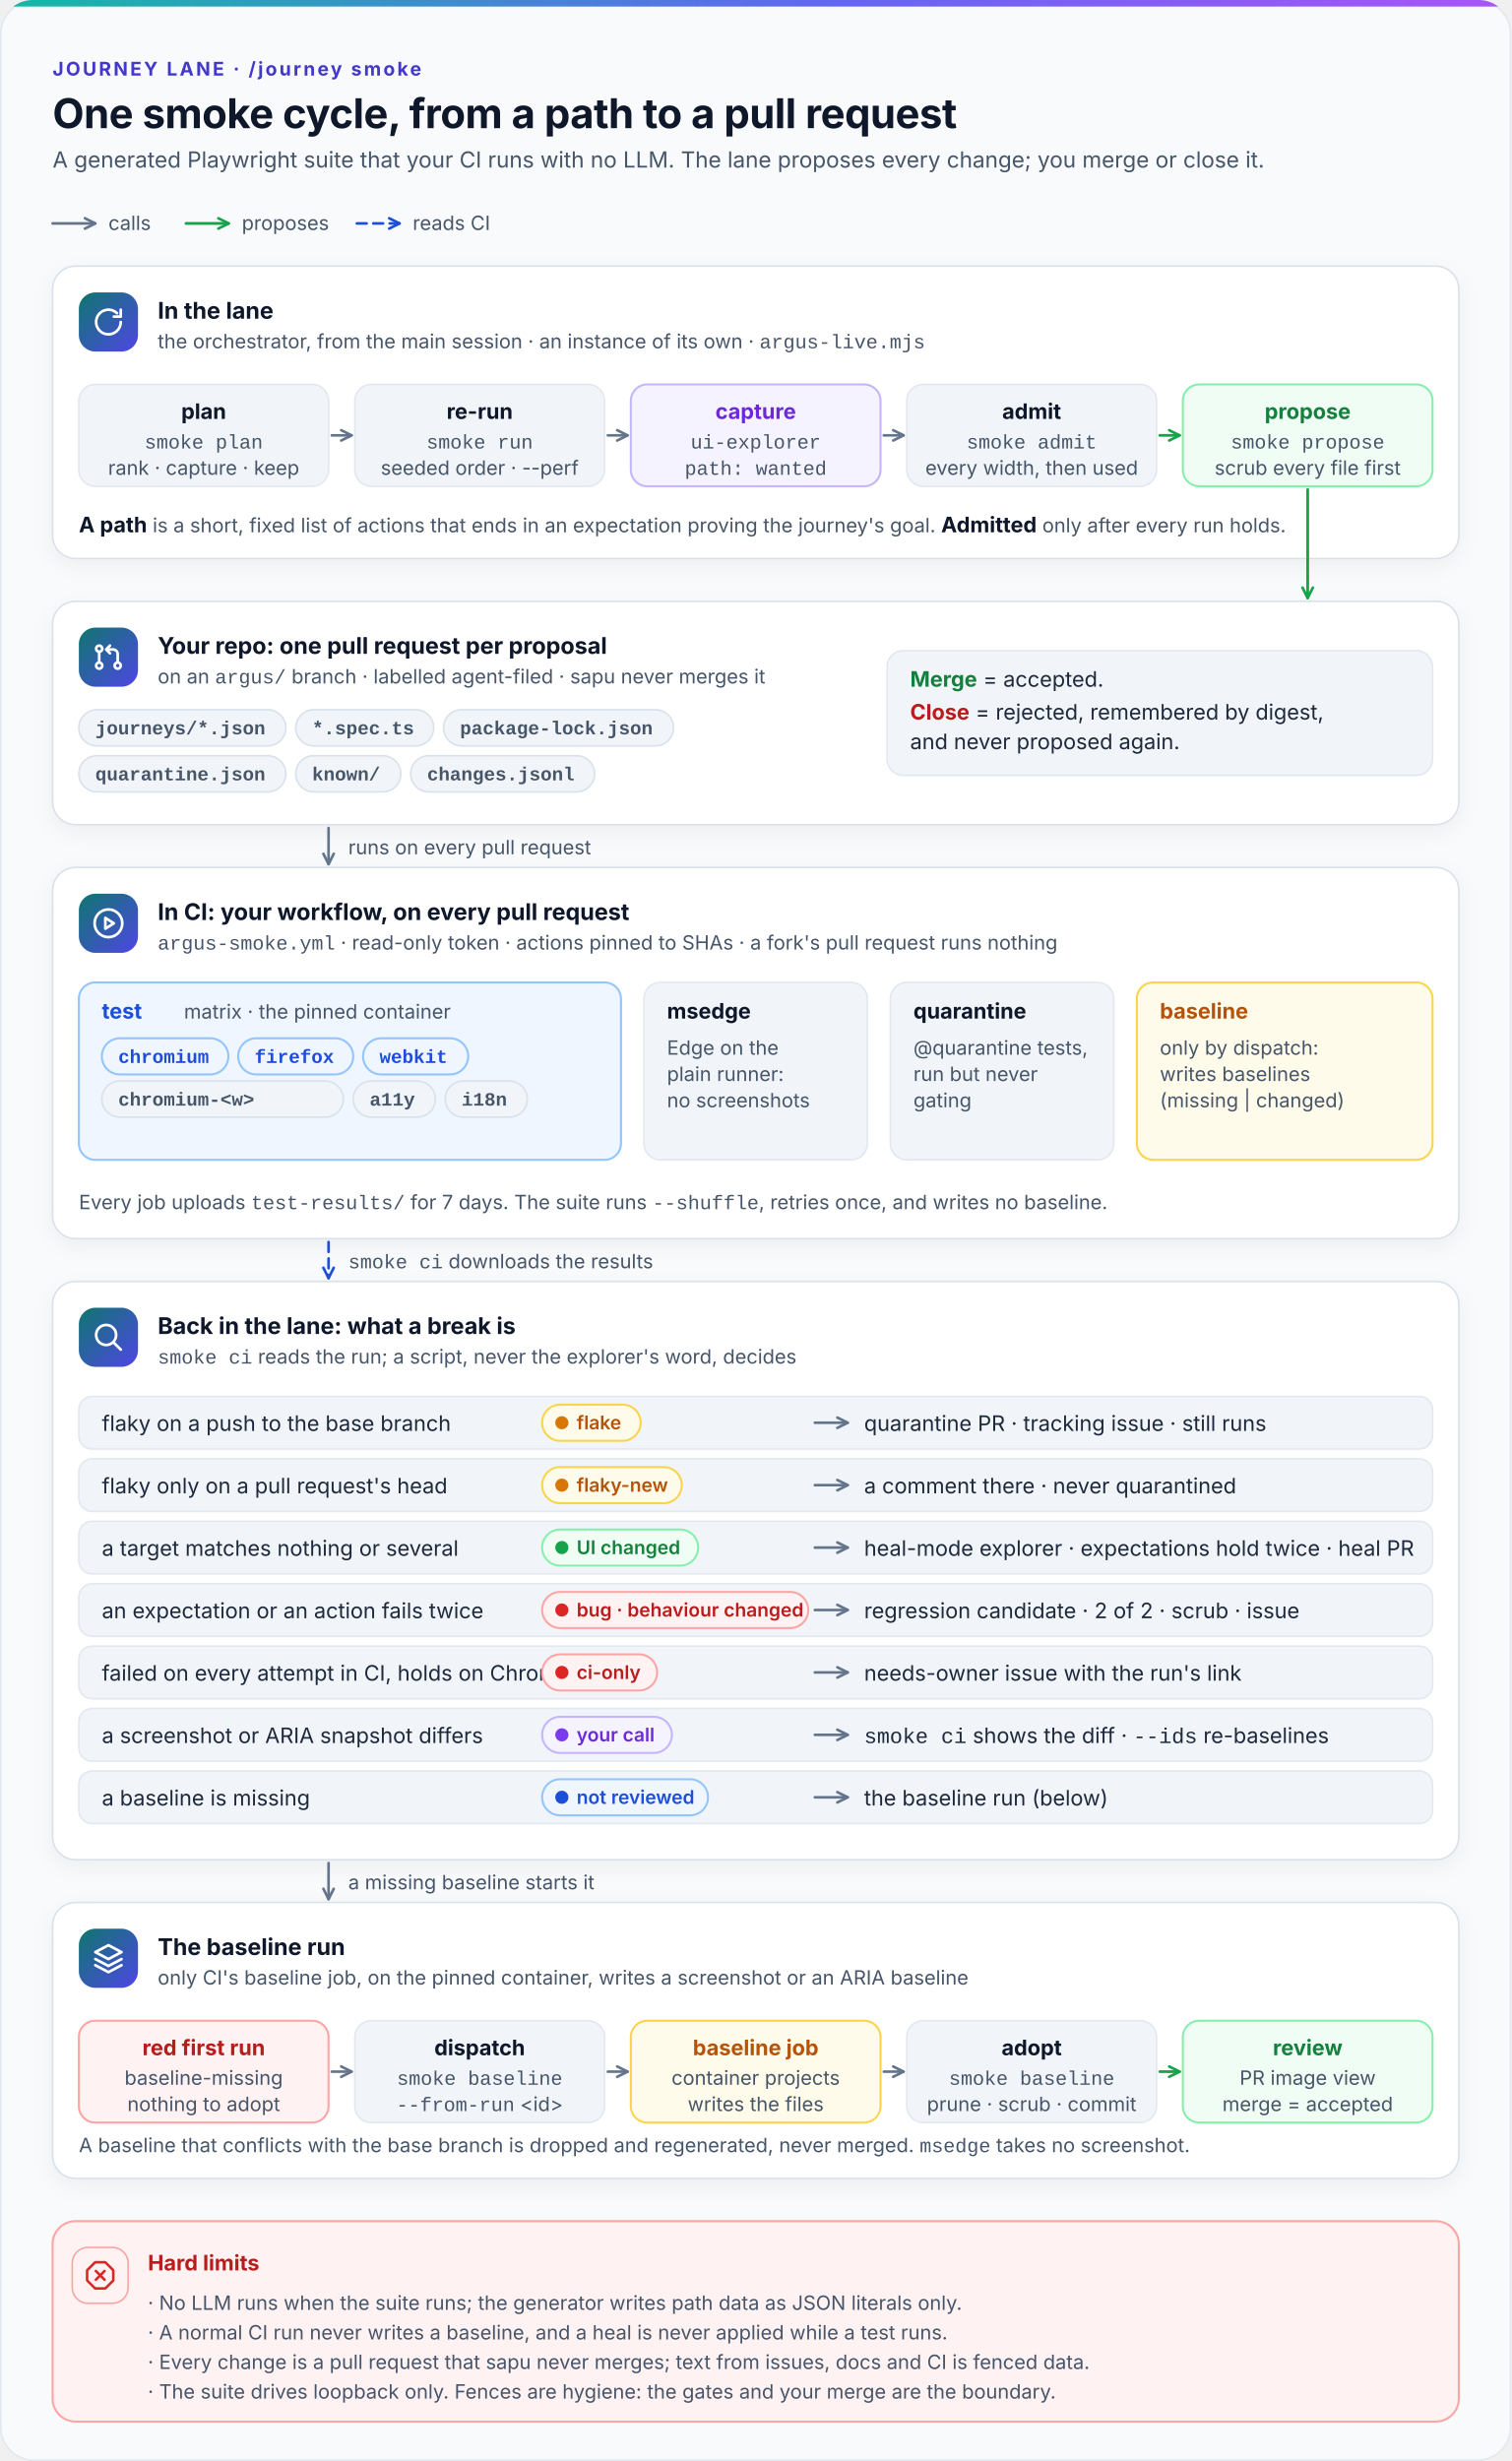
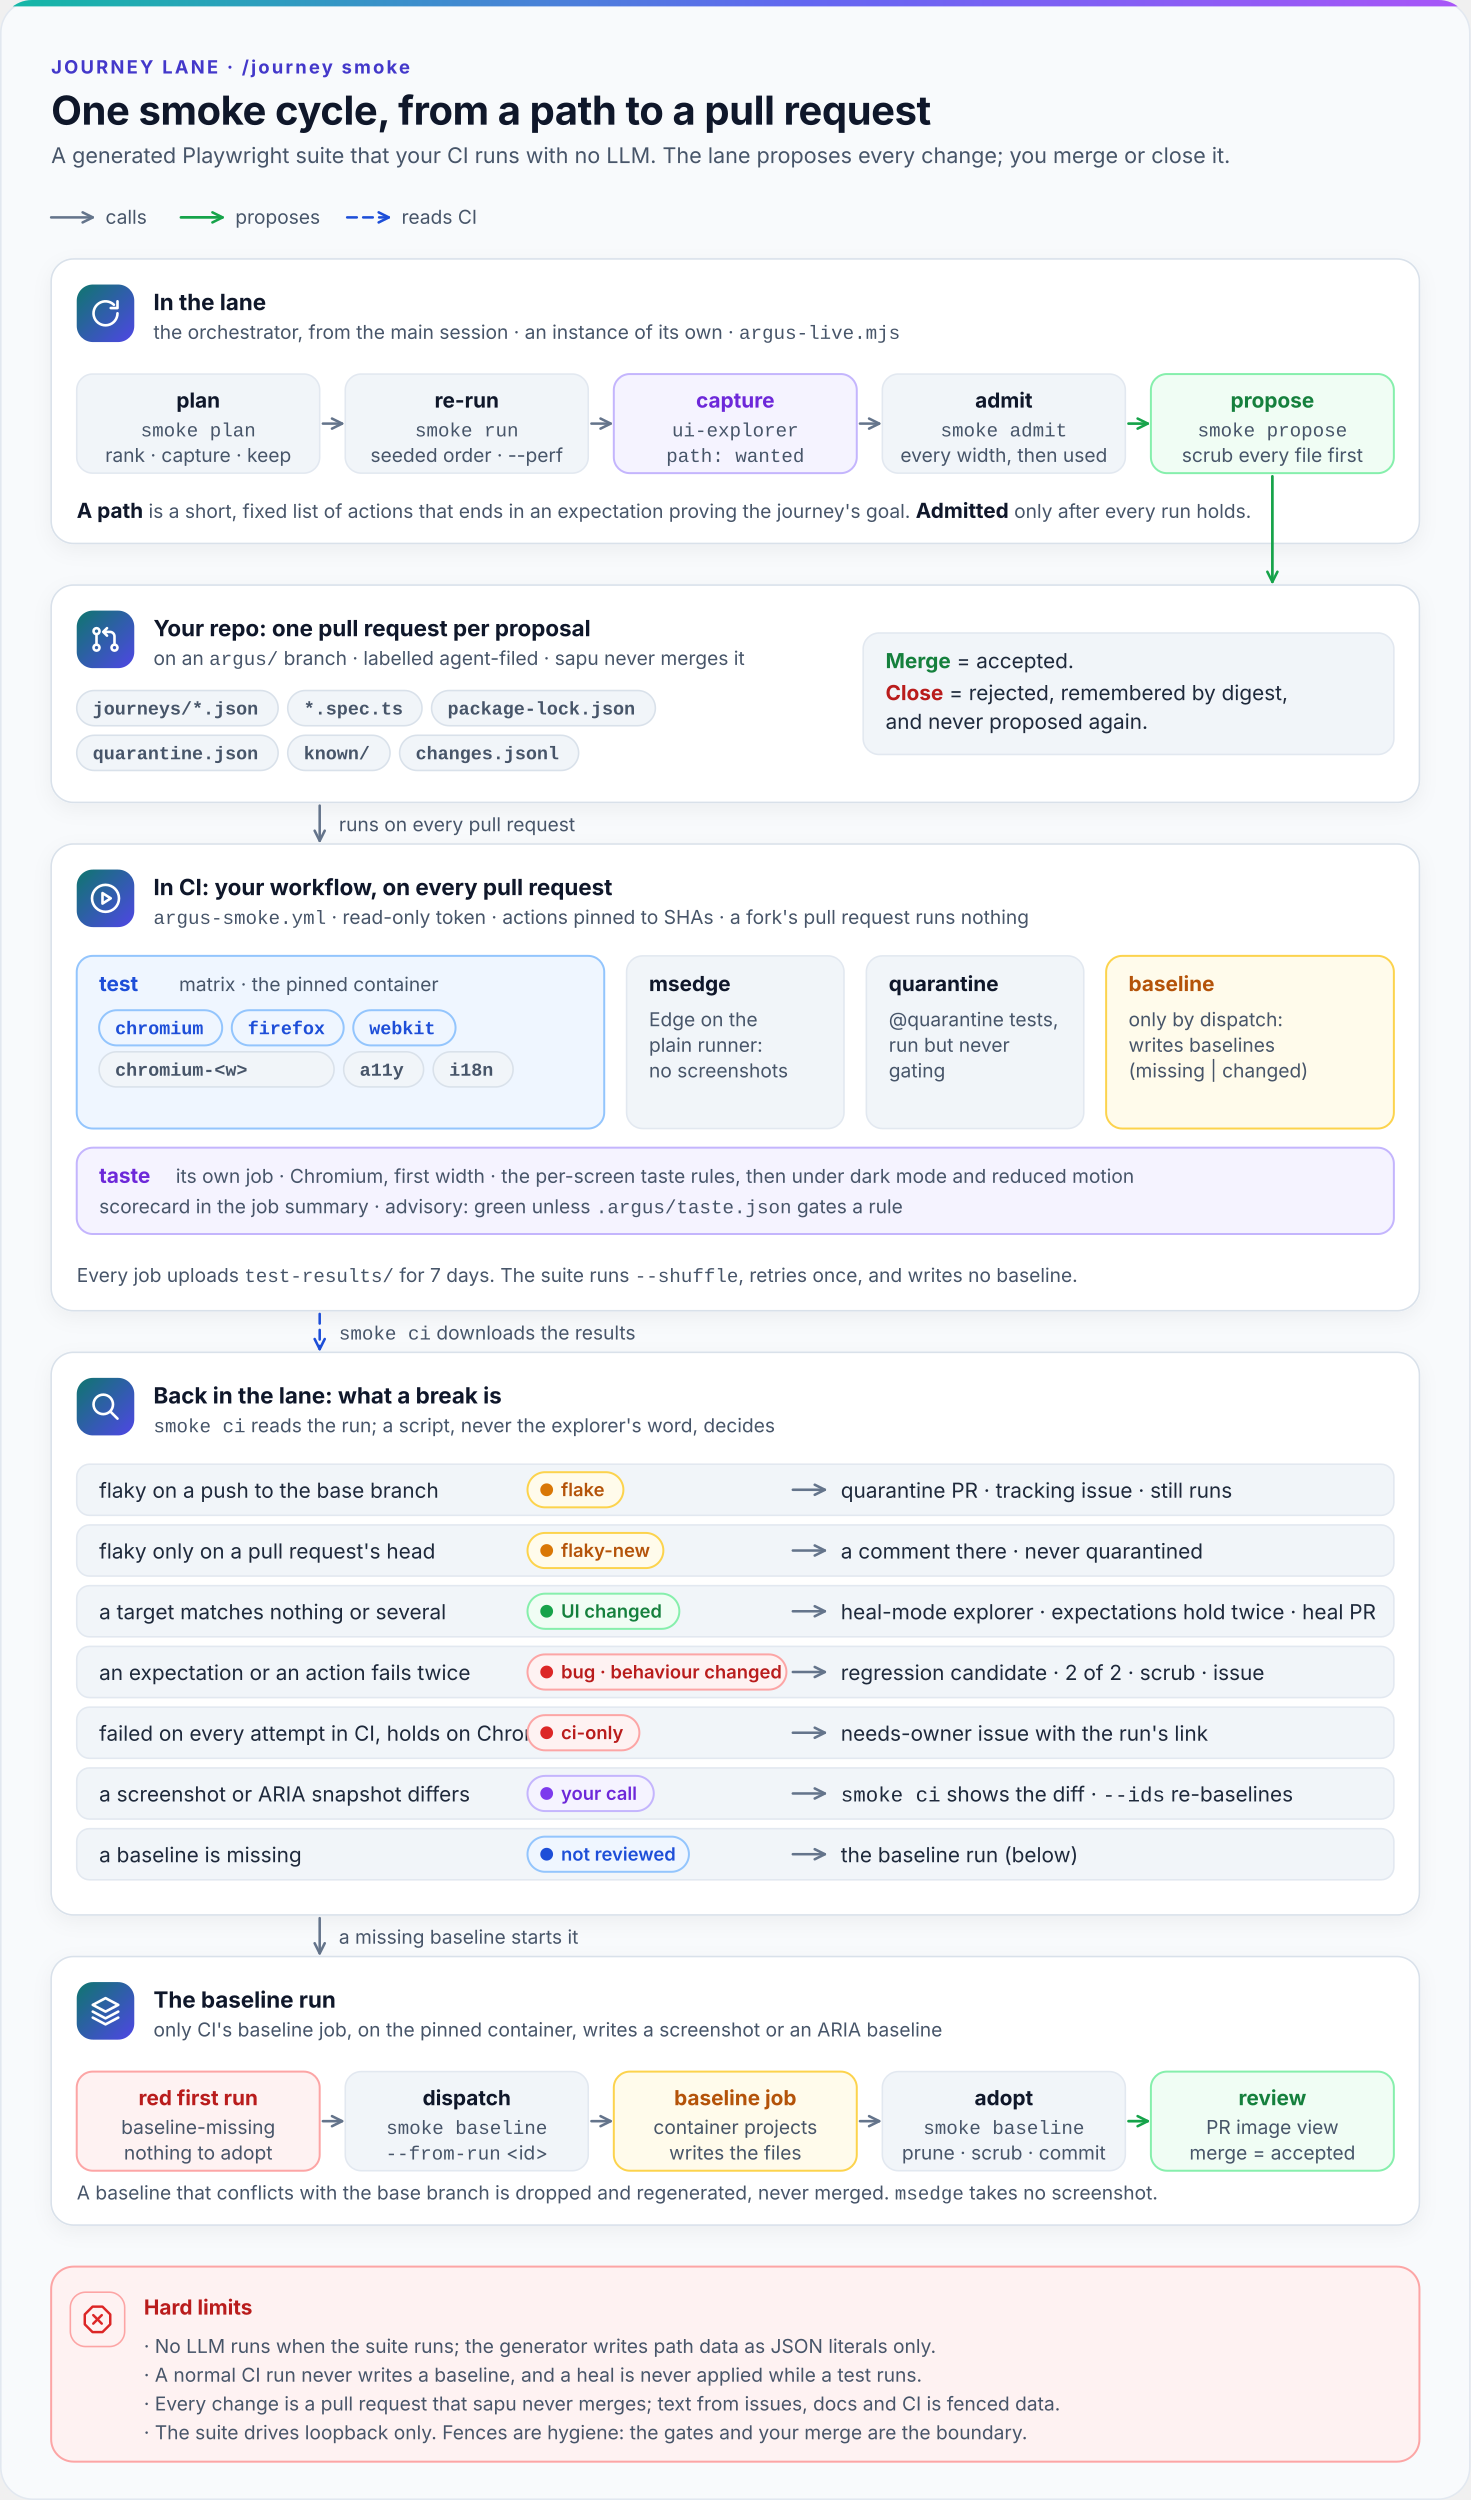
- <svg xmlns="http://www.w3.org/2000/svg" viewBox="0 0 920 1498" width="920" height="1498" role="img" aria-label="The smoke cycle: the journey lane captures a path from an explorer, admits it once it held at every width and on a used instance, and proposes it as a generated suite in a pull request that the owner reviews and merges; CI runs the suite per browser project on every pull request and uploads its results; the lane reads those results, decides whether a break is a flake, a UI change or a bug, and proposes a quarantine, a heal or a baseline, or files a regression, again as a pull request.">
+ <svg xmlns="http://www.w3.org/2000/svg" viewBox="0 0 920 1564" width="920" height="1564" role="img" aria-label="The smoke cycle: the journey lane captures a path from an explorer, admits it once it held at every width and on a used instance, and proposes it as a generated suite in a pull request that the owner reviews and merges; CI runs the suite per browser project on every pull request, with a separate taste job whose scorecard is advisory unless the owner promotes a rule to gating, and uploads its results; the lane reads those results, decides whether a break is a flake, a UI change or a bug, and proposes a quarantine, a heal or a baseline, or files a regression, again as a pull request.">
  <style>
    text{font-family:-apple-system,BlinkMacSystemFont,'Segoe UI',Inter,Helvetica,Arial,sans-serif;fill:#1e293b}
    .mono{font-family:ui-monospace,SFMono-Regular,Menlo,Consolas,'Liberation Mono',monospace}
    .canvas{fill:#f8fafc;stroke:#e2e8f0;stroke-width:1}
    .eyebrow{font-size:11.5px;font-weight:700;letter-spacing:.12em;fill:#4338ca}
    .h1{font-size:25px;font-weight:750;fill:#0f172a;letter-spacing:-.01em}
    .sub{font-size:13.5px;fill:#475569}
    .sec{font-size:15px;font-weight:700;fill:#0f172a}
    .sec2{font-size:12.5px;fill:#475569}
    .ttl{font-size:14px;font-weight:650;fill:#0f172a}
    .t{font-size:13px;fill:#1e293b}
    .tb{font-size:13px;font-weight:650;fill:#0f172a}
    .cap{font-size:12px;fill:#475569}
    .lbl{font-size:11.5px;font-weight:650;letter-spacing:.06em;fill:#475569}
    .chipt{font-size:11.5px;font-weight:600}
    .white{fill:#ffffff}
    .ink{fill:#0f172a} .muted{fill:#475569} .accent{fill:#4338ca} .tealt{fill:#0f766e}
    .card{fill:#ffffff;stroke:#d9e1ea;stroke-width:1}
    .sunken{fill:#f1f5f9;stroke:#e2e8f0;stroke-width:1}
    .chip{fill:#f1f5f9;stroke:#d9e1ea;stroke-width:1}
    .ar{stroke:#64748b;stroke-width:1.6;fill:none;stroke-linecap:round;stroke-linejoin:round}
    .ar-g{stroke:#16a34a;stroke-width:1.7;fill:none;stroke-linecap:round;stroke-linejoin:round}
    .ar-a{stroke:#d97706;stroke-width:1.6;fill:none;stroke-dasharray:5 4;stroke-linecap:round;stroke-linejoin:round}
    .ar-b{stroke:#1d4ed8;stroke-width:1.6;fill:none;stroke-dasharray:6 4;stroke-linecap:round}
    .ar-v{stroke:#7c3aed;stroke-width:1.6;fill:none;stroke-dasharray:6 4;stroke-linecap:round}
    .guard{stroke:#dc2626;stroke-width:1.4;fill:none;stroke-dasharray:2 4;stroke-linecap:round}
    .m-n{stroke:#64748b} .m-g{stroke:#16a34a} .m-a{stroke:#d97706} .m-b{stroke:#1d4ed8} .m-v{stroke:#7c3aed}
    .ico{fill:none;stroke-width:1.75;stroke-linecap:round;stroke-linejoin:round}
    .ico-n{stroke:#475569} .ico-w{stroke:#ffffff}
    .rule{stroke:#d9e1ea;stroke-width:1}
    .c-blue{fill:#1d4ed8} .k-blue{fill:#eff6ff;stroke:#93c5fd;stroke-width:1.25} .s-blue{stroke:#1d4ed8} .f-blue{fill:#1d4ed8} .tile-blue{fill:#eff6ff;stroke:#93c5fd;stroke-width:1}
    .c-green{fill:#15803d} .k-green{fill:#f0fdf4;stroke:#86efac;stroke-width:1.25} .s-green{stroke:#16a34a} .f-green{fill:#16a34a} .tile-green{fill:#f0fdf4;stroke:#86efac;stroke-width:1}
    .c-amber{fill:#b45309} .k-amber{fill:#fffbeb;stroke:#fcd34d;stroke-width:1.25} .s-amber{stroke:#d97706} .f-amber{fill:#d97706} .tile-amber{fill:#fffbeb;stroke:#fcd34d;stroke-width:1}
    .c-red{fill:#b91c1c} .k-red{fill:#fef2f2;stroke:#fca5a5;stroke-width:1.25} .s-red{stroke:#dc2626} .f-red{fill:#dc2626} .tile-red{fill:#fef2f2;stroke:#fca5a5;stroke-width:1}
    .c-violet{fill:#6d28d9} .k-violet{fill:#f5f3ff;stroke:#c4b5fd;stroke-width:1.25} .s-violet{stroke:#7c3aed} .f-violet{fill:#7c3aed} .tile-violet{fill:#f5f3ff;stroke:#c4b5fd;stroke-width:1}
  </style>
  <defs>
    <linearGradient id="brand" x1="0" y1="0" x2="1" y2="1">
      <stop offset="0" stop-color="#0f766e" />
      <stop offset="1" stop-color="#4f46e5" />
    </linearGradient>
    <linearGradient id="brandbar" x1="0" y1="0" x2="1" y2="0">
      <stop offset="0" stop-color="#14b8a6" />
      <stop offset=".55" stop-color="#6366f1" />
      <stop offset="1" stop-color="#a855f7" />
    </linearGradient>
    <filter id="sh" x="-10%" y="-10%" width="120%" height="140%">
      <feDropShadow dx="0" dy="1" stdDeviation="1" flood-color="#0f172a" flood-opacity="0.07" />
      <feDropShadow dx="0" dy="4" stdDeviation="6" flood-color="#0f172a" flood-opacity="0.05" />
    </filter>
    <marker id="mn" viewBox="0 0 10 10" refX="8.5" refY="5" markerWidth="9" markerHeight="9" markerUnits="userSpaceOnUse" orient="auto-start-reverse">
      <path d="M1.5,1.5 L8.5,5 L1.5,8.5" fill="none" stroke-width="1.8" stroke-linecap="round" stroke-linejoin="round" class="m-n" />
    </marker>
    <marker id="mg" viewBox="0 0 10 10" refX="8.5" refY="5" markerWidth="9" markerHeight="9" markerUnits="userSpaceOnUse" orient="auto-start-reverse">
      <path d="M1.5,1.5 L8.5,5 L1.5,8.5" fill="none" stroke-width="1.8" stroke-linecap="round" stroke-linejoin="round" class="m-g" />
    </marker>
    <marker id="ma" viewBox="0 0 10 10" refX="8.5" refY="5" markerWidth="9" markerHeight="9" markerUnits="userSpaceOnUse" orient="auto-start-reverse">
      <path d="M1.5,1.5 L8.5,5 L1.5,8.5" fill="none" stroke-width="1.8" stroke-linecap="round" stroke-linejoin="round" class="m-a" />
    </marker>
    <marker id="mb" viewBox="0 0 10 10" refX="8.5" refY="5" markerWidth="9" markerHeight="9" markerUnits="userSpaceOnUse" orient="auto-start-reverse">
      <path d="M1.5,1.5 L8.5,5 L1.5,8.5" fill="none" stroke-width="1.8" stroke-linecap="round" stroke-linejoin="round" class="m-b" />
    </marker>
    <marker id="mv" viewBox="0 0 10 10" refX="8.5" refY="5" markerWidth="9" markerHeight="9" markerUnits="userSpaceOnUse" orient="auto-start-reverse">
      <path d="M1.5,1.5 L8.5,5 L1.5,8.5" fill="none" stroke-width="1.8" stroke-linecap="round" stroke-linejoin="round" class="m-v" />
    </marker>
  </defs>
-   <rect x="0.5" y="0.5" width="919" height="1497" rx="20" class="canvas" />
+   <rect x="0.5" y="0.5" width="919" height="1563" rx="20" class="canvas" />
  <clipPath id="cv">
-     <rect x="0" y="0" width="920" height="1498" rx="20" />
+     <rect x="0" y="0" width="920" height="1564" rx="20" />
  </clipPath>
  <rect x="0" y="0" width="920" height="4" fill="url(#brandbar)" clip-path="url(#cv)" />
  <text x="32" y="46" class="eyebrow">JOURNEY LANE · /journey smoke</text>
  <text x="32" y="78" class="h1">One smoke cycle, from a path to a pull request</text>
  <text x="32" y="102" class="sub">A generated Playwright suite that your CI runs with no LLM. The lane proposes every change; you merge or close it.</text>
  <path d="M32,136 L58,136" class="ar" marker-end="url(#mn)" />
  <text x="66" y="140" class="cap">calls</text>
  <path d="M113.2,136 L139.2,136" class="ar-g" marker-end="url(#mg)" />
  <text x="147.2" y="140" class="cap">proposes</text>
  <path d="M217.2,136 L243.2,136" class="ar-b" marker-end="url(#mb)" />
  <text x="251.2" y="140" class="cap">reads CI</text>
  <rect x="32" y="162" width="856" height="178" rx="14" class="card" filter="url(#sh)" />
  <rect x="48" y="178" width="36" height="36" rx="10.125" fill="url(#brand)" />
  <g transform="translate(54.75,184.75) scale(0.9375)">
    <path d="M20 12a8 8 0 1 1-2.4-5.7 M20 4v4.5h-4.5" class="ico ico-w" />
  </g>
  <text x="96" y="194" class="ttl">In the lane</text>
  <text x="96" y="212" class="cap">the orchestrator, from the main session · an instance of its own · <tspan class="mono">argus-live.mjs</tspan>
  </text>
  <rect x="48" y="234" width="152" height="62" rx="10" class="sunken" />
  <text x="124" y="255" class="tb" text-anchor="middle">plan</text>
  <text x="124" y="273" class="cap" text-anchor="middle">
    <tspan class="mono">smoke plan</tspan>
  </text>
  <text x="124" y="289" class="cap" text-anchor="middle">rank · capture · keep</text>
  <path d="M202,265 L214,265" class="ar" marker-end="url(#mn)" />
  <rect x="216" y="234" width="152" height="62" rx="10" class="sunken" />
  <text x="292" y="255" class="tb" text-anchor="middle">re-run</text>
  <text x="292" y="273" class="cap" text-anchor="middle">
    <tspan class="mono">smoke run</tspan>
  </text>
  <text x="292" y="289" class="cap" text-anchor="middle">seeded order · --perf</text>
  <path d="M370,265 L382,265" class="ar" marker-end="url(#mn)" />
  <rect x="384" y="234" width="152" height="62" rx="10" class="k-violet" />
  <text x="460" y="255" class="tb c-violet" text-anchor="middle">capture</text>
  <text x="460" y="273" class="cap" text-anchor="middle">
    <tspan class="mono">ui-explorer</tspan>
  </text>
  <text x="460" y="289" class="cap" text-anchor="middle">
    <tspan class="mono">path: wanted</tspan>
  </text>
  <path d="M538,265 L550,265" class="ar" marker-end="url(#mn)" />
  <rect x="552" y="234" width="152" height="62" rx="10" class="sunken" />
  <text x="628" y="255" class="tb" text-anchor="middle">admit</text>
  <text x="628" y="273" class="cap" text-anchor="middle">
    <tspan class="mono">smoke admit</tspan>
  </text>
  <text x="628" y="289" class="cap" text-anchor="middle">every width, then used</text>
  <path d="M706,265 L718,265" class="ar-g" marker-end="url(#mg)" />
  <rect x="720" y="234" width="152" height="62" rx="10" class="k-green" />
  <text x="796" y="255" class="tb c-green" text-anchor="middle">propose</text>
  <text x="796" y="273" class="cap" text-anchor="middle">
    <tspan class="mono">smoke propose</tspan>
  </text>
  <text x="796" y="289" class="cap" text-anchor="middle">scrub every file first</text>
  <text x="48" y="324" class="cap">
    <tspan class="tb">A path</tspan> is a short, fixed list of actions that ends in an expectation proving the journey's goal. <tspan class="tb">Admitted</tspan> only after every run holds.</text>
  <rect x="32" y="366" width="856" height="136" rx="14" class="card" filter="url(#sh)" />
  <rect x="48" y="382" width="36" height="36" rx="10.125" fill="url(#brand)" />
  <g transform="translate(54.75,388.75) scale(0.9375)">
    <path d="M6 4.5a2 2 0 1 0 0.01 0 M6 15.5a2 2 0 1 0 0.01 0 M18 15.5a2 2 0 1 0 0.01 0 M6 8.5v7 M18 15.5V10a3 3 0 0 0-3-3h-4 M13 4.5L10.5 7 13 9.5" class="ico ico-w" />
  </g>
  <text x="96" y="398" class="ttl">Your repo: one pull request per proposal</text>
  <text x="96" y="416" class="cap">on an <tspan class="mono">argus/</tspan> branch · labelled agent-filed · sapu never merges it</text>
  <rect x="48" y="432" width="126" height="22" rx="11" class="chip" />
  <text x="58" y="447" class="chipt muted mono">journeys/*.json</text>
  <rect x="180" y="432" width="84" height="22" rx="11" class="chip" />
  <text x="190" y="447" class="chipt muted mono">*.spec.ts</text>
  <rect x="270" y="432" width="140" height="22" rx="11" class="chip" />
  <text x="280" y="447" class="chipt muted mono">package-lock.json</text>
  <rect x="48" y="460" width="126" height="22" rx="11" class="chip" />
  <text x="58" y="475" class="chipt muted mono">quarantine.json</text>
  <rect x="180" y="460" width="64" height="22" rx="11" class="chip" />
  <text x="190" y="475" class="chipt muted mono">known/</text>
  <rect x="250" y="460" width="112" height="22" rx="11" class="chip" />
  <text x="260" y="475" class="chipt muted mono">changes.jsonl</text>
  <rect x="540" y="396" width="332" height="76" rx="10" class="sunken" />
  <text x="554" y="418" class="t">
    <tspan class="tb c-green">Merge</tspan> = accepted.</text>
  <text x="554" y="438" class="t">
    <tspan class="tb c-red">Close</tspan> = rejected, remembered by digest,</text>
  <text x="554" y="456" class="t">and never proposed again.</text>
  <path d="M796,298 L796,364" class="ar-g" marker-end="url(#mg)" />
-   <rect x="32" y="528" width="856" height="226" rx="14" class="card" filter="url(#sh)" />
+   <rect x="32" y="528" width="856" height="292" rx="14" class="card" filter="url(#sh)" />
  <rect x="48" y="544" width="36" height="36" rx="10.125" fill="url(#brand)" />
  <g transform="translate(54.75,550.75) scale(0.9375)">
    <path d="M12 3a9 9 0 1 0 0.01 0 M10 8.5l5.5 3.5-5.5 3.5z" class="ico ico-w" />
  </g>
  <text x="96" y="560" class="ttl">In CI: your workflow, on every pull request</text>
  <text x="96" y="578" class="cap">
    <tspan class="mono">argus-smoke.yml</tspan> · read-only token · actions pinned to SHAs · a fork's pull request runs nothing</text>
  <rect x="48" y="598" width="330" height="108" rx="10" class="k-blue" />
  <text x="62" y="620" class="tb c-blue">test</text>
  <rect x="392" y="598" width="136" height="108" rx="10" class="sunken" />
  <text x="406" y="620" class="tb">msedge</text>
  <rect x="542" y="598" width="136" height="108" rx="10" class="sunken" />
  <text x="556" y="620" class="tb">quarantine</text>
  <rect x="692" y="598" width="180" height="108" rx="10" class="k-amber" />
  <text x="706" y="620" class="tb c-amber">baseline</text>
  <text x="112" y="620" class="cap">matrix · the pinned container</text>
  <rect x="62" y="632" width="77" height="22" rx="11" class="k-blue" />
  <text x="72" y="647" class="chipt c-blue mono">chromium</text>
  <rect x="145" y="632" width="70" height="22" rx="11" class="k-blue" />
  <text x="155" y="647" class="chipt c-blue mono">firefox</text>
  <rect x="221" y="632" width="64" height="22" rx="11" class="k-blue" />
  <text x="231" y="647" class="chipt c-blue mono">webkit</text>
  <rect x="62" y="658" width="147" height="22" rx="11" class="chip" />
  <text x="72" y="673" class="chipt muted mono">chromium-&lt;w&gt;</text>
  <rect x="215" y="658" width="50" height="22" rx="11" class="chip" />
  <text x="225" y="673" class="chipt muted mono">a11y</text>
  <rect x="271" y="658" width="50" height="22" rx="11" class="chip" />
  <text x="281" y="673" class="chipt muted mono">i18n</text>
  <text x="406" y="642" class="cap">Edge on the</text>
  <text x="406" y="658" class="cap">plain runner:</text>
  <text x="406" y="674" class="cap">no screenshots</text>
  <text x="556" y="642" class="cap">@quarantine tests,</text>
  <text x="556" y="658" class="cap">run but never</text>
  <text x="556" y="674" class="cap">gating</text>
  <text x="706" y="642" class="cap">only by dispatch:</text>
  <text x="706" y="658" class="cap">writes baselines</text>
  <text x="706" y="674" class="cap">(missing | changed)</text>
-   <text x="48" y="736" class="cap">Every job uploads <tspan class="mono">test-results/</tspan> for 7 days. The suite runs <tspan class="mono">--shuffle</tspan>, retries once, and writes no baseline.</text>
+   <rect x="48" y="718" width="824" height="54" rx="10" class="k-violet" />
+   <text x="62" y="740" class="tb c-violet">taste</text>
+   <text x="110" y="740" class="cap">its own job · Chromium, first width · the per-screen taste rules, then under dark mode and reduced motion</text>
+   <text x="62" y="759" class="cap">scorecard in the job summary · advisory: green unless <tspan class="mono">.argus/taste.json</tspan> gates a rule</text>
+   <text x="48" y="802" class="cap">Every job uploads <tspan class="mono">test-results/</tspan> for 7 days. The suite runs <tspan class="mono">--shuffle</tspan>, retries once, and writes no baseline.</text>
  <path d="M200,504 L200,526" class="ar" marker-end="url(#mn)" />
  <text x="212" y="520" class="cap">runs on every pull request</text>
-   <path d="M200,756 L200,778" class="ar-b" marker-end="url(#mb)" />
-   <text x="212" y="772" class="cap">
+   <path d="M200,822 L200,844" class="ar-b" marker-end="url(#mb)" />
+   <text x="212" y="838" class="cap">
    <tspan class="mono">smoke ci</tspan> downloads the results</text>
-   <rect x="32" y="780" width="856" height="352" rx="14" class="card" filter="url(#sh)" />
-   <rect x="48" y="796" width="36" height="36" rx="10.125" fill="url(#brand)" />
-   <g transform="translate(54.75,802.75) scale(0.9375)">
+   <rect x="32" y="846" width="856" height="352" rx="14" class="card" filter="url(#sh)" />
+   <rect x="48" y="862" width="36" height="36" rx="10.125" fill="url(#brand)" />
+   <g transform="translate(54.75,868.75) scale(0.9375)">
    <path d="M10.5 4a6.5 6.5 0 1 0 0.01 0 M15.5 15.5L20 20" class="ico ico-w" />
  </g>
-   <text x="96" y="812" class="ttl">Back in the lane: what a break is</text>
-   <text x="96" y="830" class="cap">
+   <text x="96" y="878" class="ttl">Back in the lane: what a break is</text>
+   <text x="96" y="896" class="cap">
    <tspan class="mono">smoke ci</tspan> reads the run; a script, never the explorer's word, decides</text>
-   <rect x="48" y="850" width="824" height="32" rx="8" class="sunken" />
-   <text x="62" y="871" class="t">flaky on a push to the base branch</text>
-   <rect x="330" y="855" width="60" height="22" rx="11" class="k-amber" />
-   <circle cx="342" cy="866" r="4" class="f-amber" />
-   <text x="351" y="870" class="chipt c-amber">flake</text>
-   <path d="M496,866 L516,866" class="ar" marker-end="url(#mn)" />
-   <text x="526" y="871" class="t">quarantine PR · tracking issue · still runs</text>
-   <rect x="48" y="888" width="824" height="32" rx="8" class="sunken" />
-   <text x="62" y="909" class="t">flaky only on a pull request's head</text>
-   <rect x="330" y="893" width="85" height="22" rx="11" class="k-amber" />
-   <circle cx="342" cy="904" r="4" class="f-amber" />
-   <text x="351" y="908" class="chipt c-amber">flaky-new</text>
-   <path d="M496,904 L516,904" class="ar" marker-end="url(#mn)" />
-   <text x="526" y="909" class="t">a comment there · never quarantined</text>
-   <rect x="48" y="926" width="824" height="32" rx="8" class="sunken" />
-   <text x="62" y="947" class="t">a target matches nothing or several</text>
-   <rect x="330" y="931" width="95" height="22" rx="11" class="k-green" />
-   <circle cx="342" cy="942" r="4" class="f-green" />
-   <text x="351" y="946" class="chipt c-green">UI changed</text>
-   <path d="M496,942 L516,942" class="ar" marker-end="url(#mn)" />
-   <text x="526" y="947" class="t">heal-mode explorer · expectations hold twice · heal PR</text>
-   <rect x="48" y="964" width="824" height="32" rx="8" class="sunken" />
-   <text x="62" y="985" class="t">an expectation or an action fails twice</text>
-   <rect x="330" y="969" width="162" height="22" rx="11" class="k-red" />
-   <circle cx="342" cy="980" r="4" class="f-red" />
-   <text x="351" y="984" class="chipt c-red">bug · behaviour changed</text>
-   <path d="M496,980 L516,980" class="ar" marker-end="url(#mn)" />
-   <text x="526" y="985" class="t">regression candidate · 2 of 2 · scrub · issue</text>
-   <rect x="48" y="1002" width="824" height="32" rx="8" class="sunken" />
-   <text x="62" y="1023" class="t">failed on every attempt in CI, holds on Chrome</text>
-   <rect x="330" y="1007" width="70" height="22" rx="11" class="k-red" />
-   <circle cx="342" cy="1018" r="4" class="f-red" />
-   <text x="351" y="1022" class="chipt c-red">ci-only</text>
-   <path d="M496,1018 L516,1018" class="ar" marker-end="url(#mn)" />
-   <text x="526" y="1023" class="t">needs-owner issue with the run's link</text>
-   <rect x="48" y="1040" width="824" height="32" rx="8" class="sunken" />
-   <text x="62" y="1061" class="t">a screenshot or ARIA snapshot differs</text>
-   <rect x="330" y="1045" width="79" height="22" rx="11" class="k-violet" />
-   <circle cx="342" cy="1056" r="4" class="f-violet" />
-   <text x="351" y="1060" class="chipt c-violet">your call</text>
-   <path d="M496,1056 L516,1056" class="ar" marker-end="url(#mn)" />
-   <text x="526" y="1061" class="t">
+   <rect x="48" y="916" width="824" height="32" rx="8" class="sunken" />
+   <text x="62" y="937" class="t">flaky on a push to the base branch</text>
+   <rect x="330" y="921" width="60" height="22" rx="11" class="k-amber" />
+   <circle cx="342" cy="932" r="4" class="f-amber" />
+   <text x="351" y="936" class="chipt c-amber">flake</text>
+   <path d="M496,932 L516,932" class="ar" marker-end="url(#mn)" />
+   <text x="526" y="937" class="t">quarantine PR · tracking issue · still runs</text>
+   <rect x="48" y="954" width="824" height="32" rx="8" class="sunken" />
+   <text x="62" y="975" class="t">flaky only on a pull request's head</text>
+   <rect x="330" y="959" width="85" height="22" rx="11" class="k-amber" />
+   <circle cx="342" cy="970" r="4" class="f-amber" />
+   <text x="351" y="974" class="chipt c-amber">flaky-new</text>
+   <path d="M496,970 L516,970" class="ar" marker-end="url(#mn)" />
+   <text x="526" y="975" class="t">a comment there · never quarantined</text>
+   <rect x="48" y="992" width="824" height="32" rx="8" class="sunken" />
+   <text x="62" y="1013" class="t">a target matches nothing or several</text>
+   <rect x="330" y="997" width="95" height="22" rx="11" class="k-green" />
+   <circle cx="342" cy="1008" r="4" class="f-green" />
+   <text x="351" y="1012" class="chipt c-green">UI changed</text>
+   <path d="M496,1008 L516,1008" class="ar" marker-end="url(#mn)" />
+   <text x="526" y="1013" class="t">heal-mode explorer · expectations hold twice · heal PR</text>
+   <rect x="48" y="1030" width="824" height="32" rx="8" class="sunken" />
+   <text x="62" y="1051" class="t">an expectation or an action fails twice</text>
+   <rect x="330" y="1035" width="162" height="22" rx="11" class="k-red" />
+   <circle cx="342" cy="1046" r="4" class="f-red" />
+   <text x="351" y="1050" class="chipt c-red">bug · behaviour changed</text>
+   <path d="M496,1046 L516,1046" class="ar" marker-end="url(#mn)" />
+   <text x="526" y="1051" class="t">regression candidate · 2 of 2 · scrub · issue</text>
+   <rect x="48" y="1068" width="824" height="32" rx="8" class="sunken" />
+   <text x="62" y="1089" class="t">failed on every attempt in CI, holds on Chrome</text>
+   <rect x="330" y="1073" width="70" height="22" rx="11" class="k-red" />
+   <circle cx="342" cy="1084" r="4" class="f-red" />
+   <text x="351" y="1088" class="chipt c-red">ci-only</text>
+   <path d="M496,1084 L516,1084" class="ar" marker-end="url(#mn)" />
+   <text x="526" y="1089" class="t">needs-owner issue with the run's link</text>
+   <rect x="48" y="1106" width="824" height="32" rx="8" class="sunken" />
+   <text x="62" y="1127" class="t">a screenshot or ARIA snapshot differs</text>
+   <rect x="330" y="1111" width="79" height="22" rx="11" class="k-violet" />
+   <circle cx="342" cy="1122" r="4" class="f-violet" />
+   <text x="351" y="1126" class="chipt c-violet">your call</text>
+   <path d="M496,1122 L516,1122" class="ar" marker-end="url(#mn)" />
+   <text x="526" y="1127" class="t">
    <tspan class="mono">smoke ci</tspan> shows the diff · <tspan class="mono">--ids</tspan> re-baselines</text>
-   <rect x="48" y="1078" width="824" height="32" rx="8" class="sunken" />
-   <text x="62" y="1099" class="t">a baseline is missing</text>
-   <rect x="330" y="1083" width="101" height="22" rx="11" class="k-blue" />
-   <circle cx="342" cy="1094" r="4" class="f-blue" />
-   <text x="351" y="1098" class="chipt c-blue">not reviewed</text>
-   <path d="M496,1094 L516,1094" class="ar" marker-end="url(#mn)" />
-   <text x="526" y="1099" class="t">the baseline run (below)</text>
-   <path d="M200,1134 L200,1156" class="ar" marker-end="url(#mn)" />
-   <text x="212" y="1150" class="cap">a missing baseline starts it</text>
-   <rect x="32" y="1158" width="856" height="168" rx="14" class="card" filter="url(#sh)" />
-   <rect x="48" y="1174" width="36" height="36" rx="10.125" fill="url(#brand)" />
-   <g transform="translate(54.75,1180.75) scale(0.9375)">
+   <rect x="48" y="1144" width="824" height="32" rx="8" class="sunken" />
+   <text x="62" y="1165" class="t">a baseline is missing</text>
+   <rect x="330" y="1149" width="101" height="22" rx="11" class="k-blue" />
+   <circle cx="342" cy="1160" r="4" class="f-blue" />
+   <text x="351" y="1164" class="chipt c-blue">not reviewed</text>
+   <path d="M496,1160 L516,1160" class="ar" marker-end="url(#mn)" />
+   <text x="526" y="1165" class="t">the baseline run (below)</text>
+   <path d="M200,1200 L200,1222" class="ar" marker-end="url(#mn)" />
+   <text x="212" y="1216" class="cap">a missing baseline starts it</text>
+   <rect x="32" y="1224" width="856" height="168" rx="14" class="card" filter="url(#sh)" />
+   <rect x="48" y="1240" width="36" height="36" rx="10.125" fill="url(#brand)" />
+   <g transform="translate(54.75,1246.75) scale(0.9375)">
    <path d="M12 3.5l8.5 4.5-8.5 4.5L3.5 8z M3.5 12.5l8.5 4.5 8.5-4.5 M3.5 16.5l8.5 4.5 8.5-4.5" class="ico ico-w" />
  </g>
-   <text x="96" y="1190" class="ttl">The baseline run</text>
-   <text x="96" y="1208" class="cap">only CI's baseline job, on the pinned container, writes a screenshot or an ARIA baseline</text>
-   <rect x="48" y="1230" width="152" height="62" rx="10" class="k-red" />
-   <text x="124" y="1251" class="tb c-red" text-anchor="middle">red first run</text>
-   <text x="124" y="1269" class="cap" text-anchor="middle">baseline-missing</text>
-   <text x="124" y="1285" class="cap" text-anchor="middle">nothing to adopt</text>
-   <path d="M202,1261 L214,1261" class="ar" marker-end="url(#mn)" />
-   <rect x="216" y="1230" width="152" height="62" rx="10" class="sunken" />
-   <text x="292" y="1251" class="tb" text-anchor="middle">dispatch</text>
-   <text x="292" y="1269" class="cap" text-anchor="middle">
+   <text x="96" y="1256" class="ttl">The baseline run</text>
+   <text x="96" y="1274" class="cap">only CI's baseline job, on the pinned container, writes a screenshot or an ARIA baseline</text>
+   <rect x="48" y="1296" width="152" height="62" rx="10" class="k-red" />
+   <text x="124" y="1317" class="tb c-red" text-anchor="middle">red first run</text>
+   <text x="124" y="1335" class="cap" text-anchor="middle">baseline-missing</text>
+   <text x="124" y="1351" class="cap" text-anchor="middle">nothing to adopt</text>
+   <path d="M202,1327 L214,1327" class="ar" marker-end="url(#mn)" />
+   <rect x="216" y="1296" width="152" height="62" rx="10" class="sunken" />
+   <text x="292" y="1317" class="tb" text-anchor="middle">dispatch</text>
+   <text x="292" y="1335" class="cap" text-anchor="middle">
    <tspan class="mono">smoke baseline</tspan>
  </text>
-   <text x="292" y="1285" class="cap" text-anchor="middle">
+   <text x="292" y="1351" class="cap" text-anchor="middle">
    <tspan class="mono">--from-run</tspan> &lt;id&gt;</text>
-   <path d="M370,1261 L382,1261" class="ar" marker-end="url(#mn)" />
-   <rect x="384" y="1230" width="152" height="62" rx="10" class="k-amber" />
-   <text x="460" y="1251" class="tb c-amber" text-anchor="middle">baseline job</text>
-   <text x="460" y="1269" class="cap" text-anchor="middle">container projects</text>
-   <text x="460" y="1285" class="cap" text-anchor="middle">writes the files</text>
-   <path d="M538,1261 L550,1261" class="ar" marker-end="url(#mn)" />
-   <rect x="552" y="1230" width="152" height="62" rx="10" class="sunken" />
-   <text x="628" y="1251" class="tb" text-anchor="middle">adopt</text>
-   <text x="628" y="1269" class="cap" text-anchor="middle">
+   <path d="M370,1327 L382,1327" class="ar" marker-end="url(#mn)" />
+   <rect x="384" y="1296" width="152" height="62" rx="10" class="k-amber" />
+   <text x="460" y="1317" class="tb c-amber" text-anchor="middle">baseline job</text>
+   <text x="460" y="1335" class="cap" text-anchor="middle">container projects</text>
+   <text x="460" y="1351" class="cap" text-anchor="middle">writes the files</text>
+   <path d="M538,1327 L550,1327" class="ar" marker-end="url(#mn)" />
+   <rect x="552" y="1296" width="152" height="62" rx="10" class="sunken" />
+   <text x="628" y="1317" class="tb" text-anchor="middle">adopt</text>
+   <text x="628" y="1335" class="cap" text-anchor="middle">
    <tspan class="mono">smoke baseline</tspan>
  </text>
-   <text x="628" y="1285" class="cap" text-anchor="middle">prune · scrub · commit</text>
-   <path d="M706,1261 L718,1261" class="ar-g" marker-end="url(#mg)" />
-   <rect x="720" y="1230" width="152" height="62" rx="10" class="k-green" />
-   <text x="796" y="1251" class="tb c-green" text-anchor="middle">review</text>
-   <text x="796" y="1269" class="cap" text-anchor="middle">PR image view</text>
-   <text x="796" y="1285" class="cap" text-anchor="middle">merge = accepted</text>
-   <text x="48" y="1310" class="cap">A baseline that conflicts with the base branch is dropped and regenerated, never merged. <tspan class="mono">msedge</tspan> takes no screenshot.</text>
-   <rect x="32" y="1352" width="856" height="122" rx="14" class="k-red" />
-   <rect x="44" y="1368" width="34" height="34" rx="9.562" class="tile-red" />
-   <g transform="translate(50.375,1374.375) scale(0.8854167)">
+   <text x="628" y="1351" class="cap" text-anchor="middle">prune · scrub · commit</text>
+   <path d="M706,1327 L718,1327" class="ar-g" marker-end="url(#mg)" />
+   <rect x="720" y="1296" width="152" height="62" rx="10" class="k-green" />
+   <text x="796" y="1317" class="tb c-green" text-anchor="middle">review</text>
+   <text x="796" y="1335" class="cap" text-anchor="middle">PR image view</text>
+   <text x="796" y="1351" class="cap" text-anchor="middle">merge = accepted</text>
+   <text x="48" y="1376" class="cap">A baseline that conflicts with the base branch is dropped and regenerated, never merged. <tspan class="mono">msedge</tspan> takes no screenshot.</text>
+   <rect x="32" y="1418" width="856" height="122" rx="14" class="k-red" />
+   <rect x="44" y="1434" width="34" height="34" rx="9.562" class="tile-red" />
+   <g transform="translate(50.375,1440.375) scale(0.8854167)">
    <path d="M8.5 3h7L21 8.5v7L15.5 21h-7L3 15.5v-7z M9 9l6 6 M15 9l-6 6" class="ico s-red" />
  </g>
-   <text x="90" y="1382" class="t">
+   <text x="90" y="1448" class="t">
    <tspan class="tb c-red">Hard limits</tspan>
  </text>
-   <text x="90" y="1406" class="cap">· No LLM runs when the suite runs; the generator writes path data as JSON literals only.</text>
-   <text x="90" y="1424" class="cap">· A normal CI run never writes a baseline, and a heal is never applied while a test runs.</text>
-   <text x="90" y="1442" class="cap">· Every change is a pull request that sapu never merges; text from issues, docs and CI is fenced data.</text>
-   <text x="90" y="1460" class="cap">· The suite drives loopback only. Fences are hygiene: the gates and your merge are the boundary.</text>
+   <text x="90" y="1472" class="cap">· No LLM runs when the suite runs; the generator writes path data as JSON literals only.</text>
+   <text x="90" y="1490" class="cap">· A normal CI run never writes a baseline, and a heal is never applied while a test runs.</text>
+   <text x="90" y="1508" class="cap">· Every change is a pull request that sapu never merges; text from issues, docs and CI is fenced data.</text>
+   <text x="90" y="1526" class="cap">· The suite drives loopback only. Fences are hygiene: the gates and your merge are the boundary.</text>
</svg>
